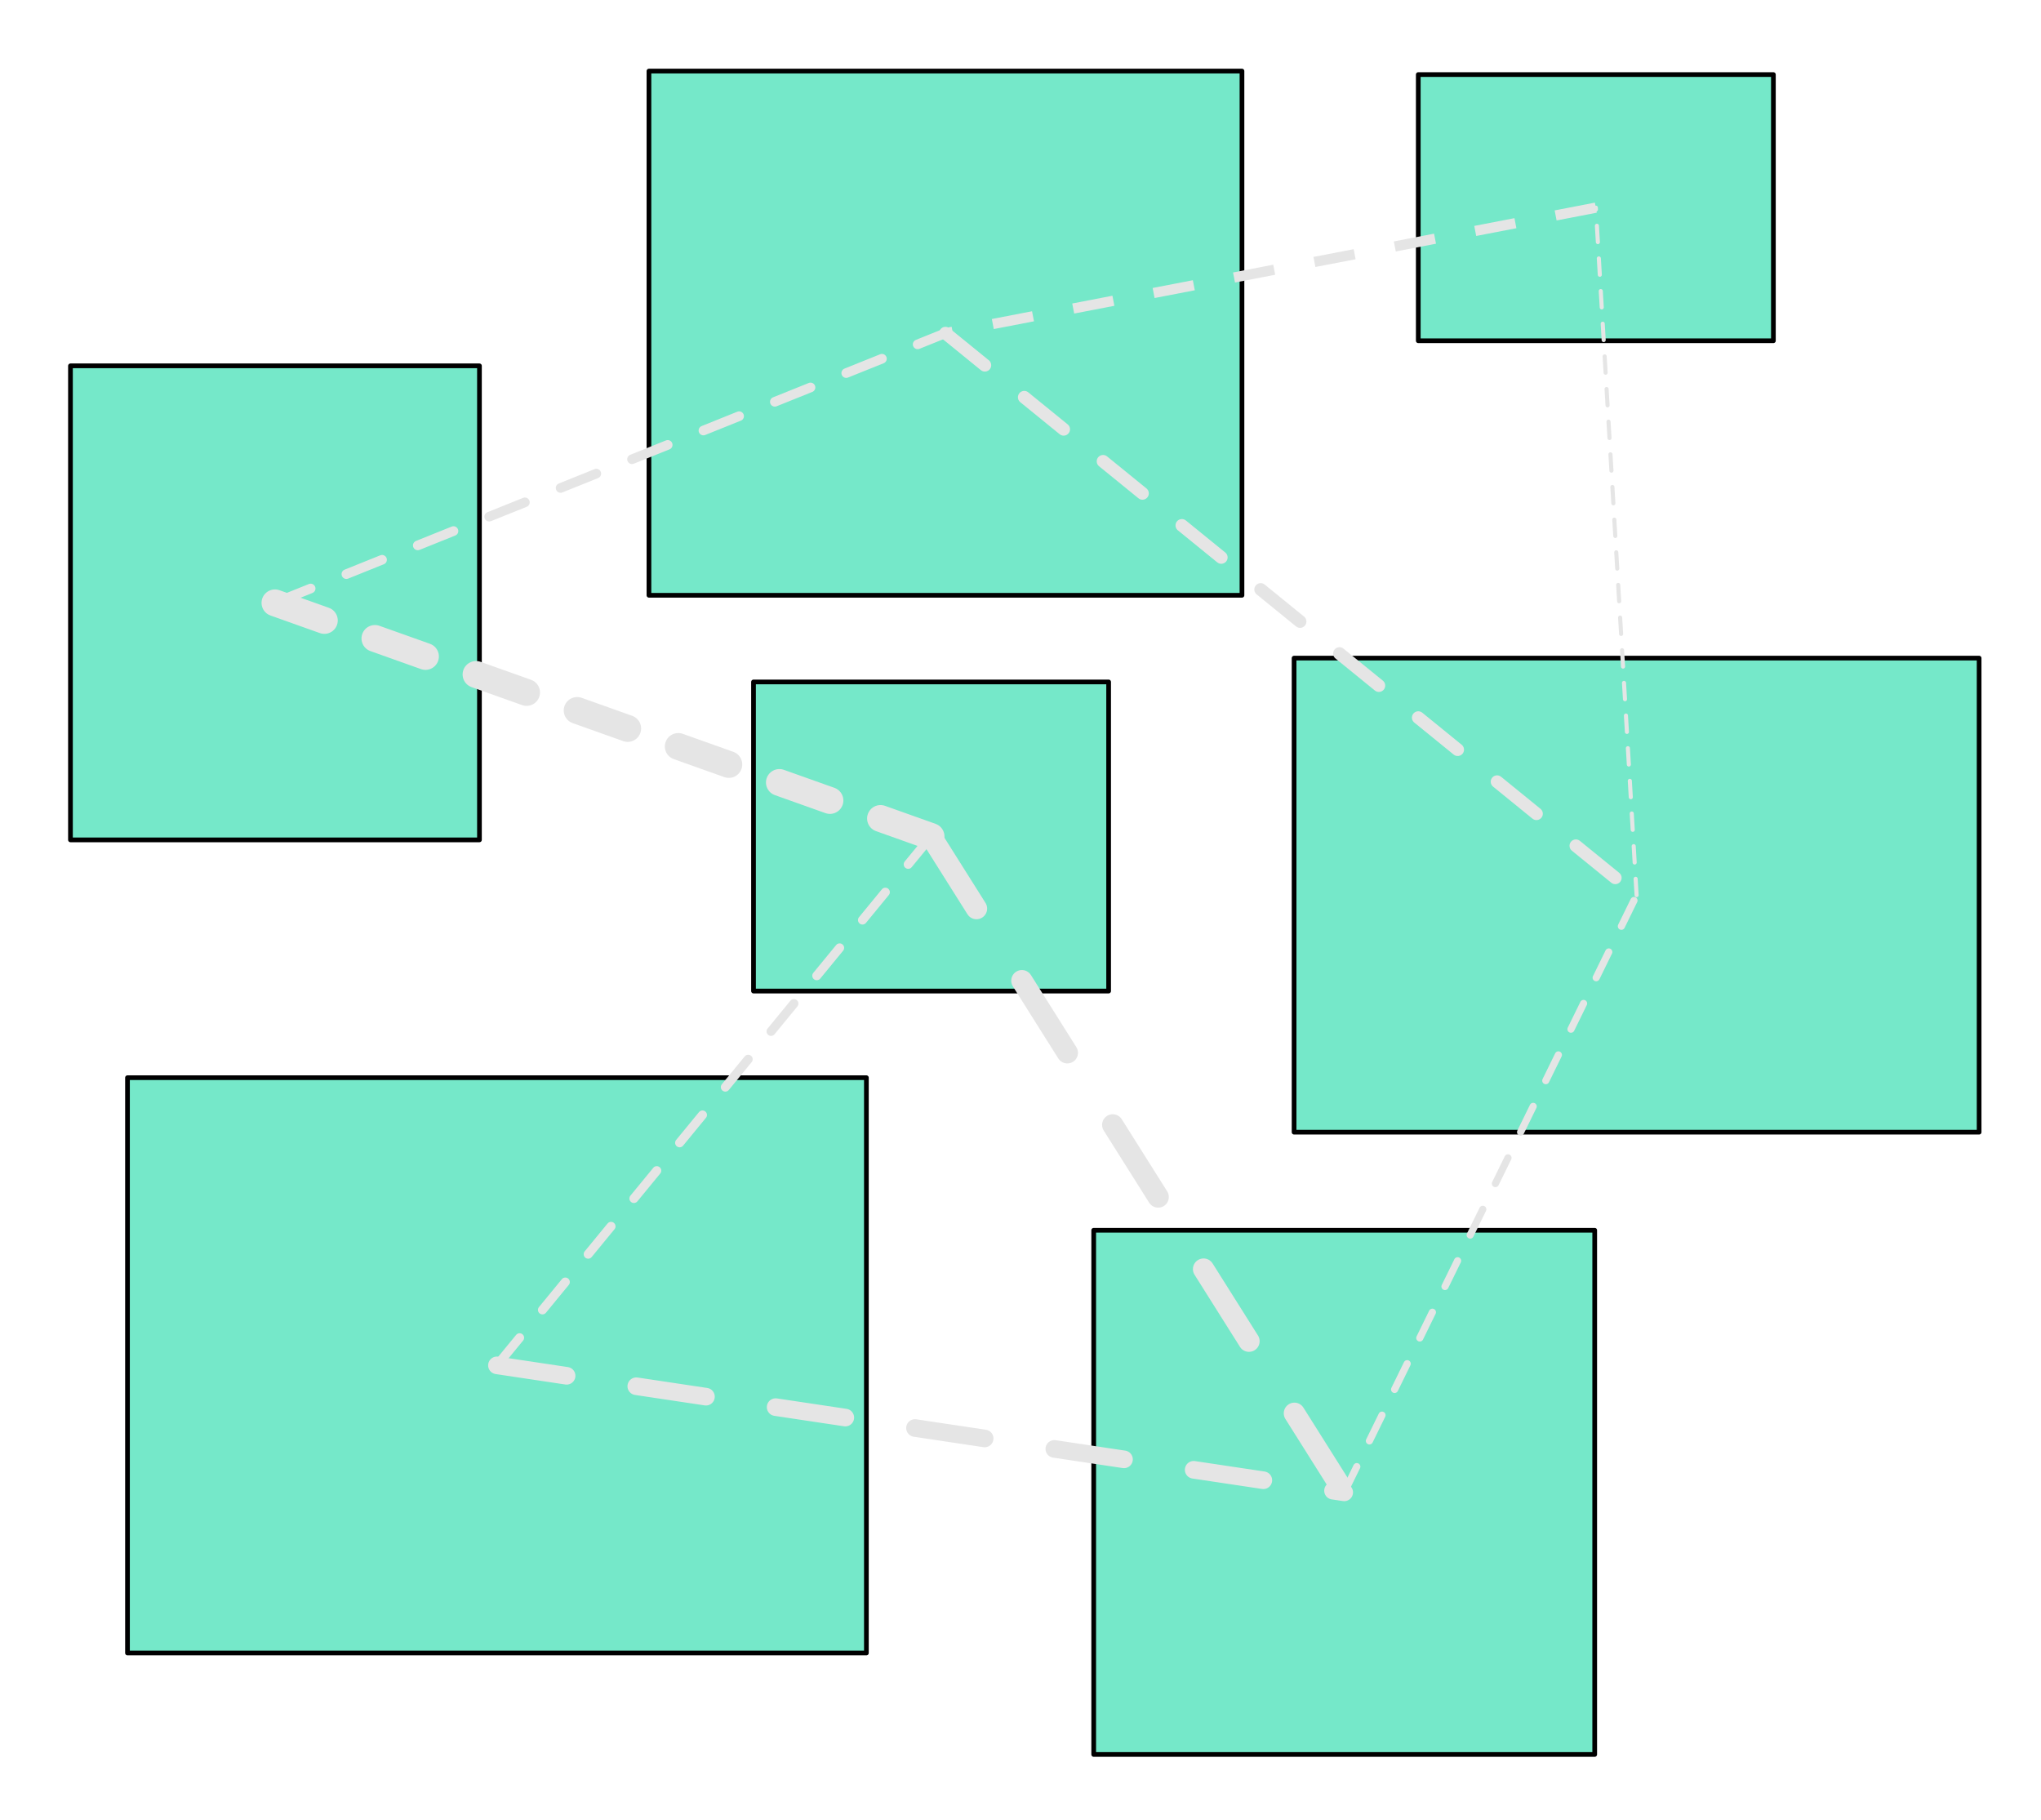
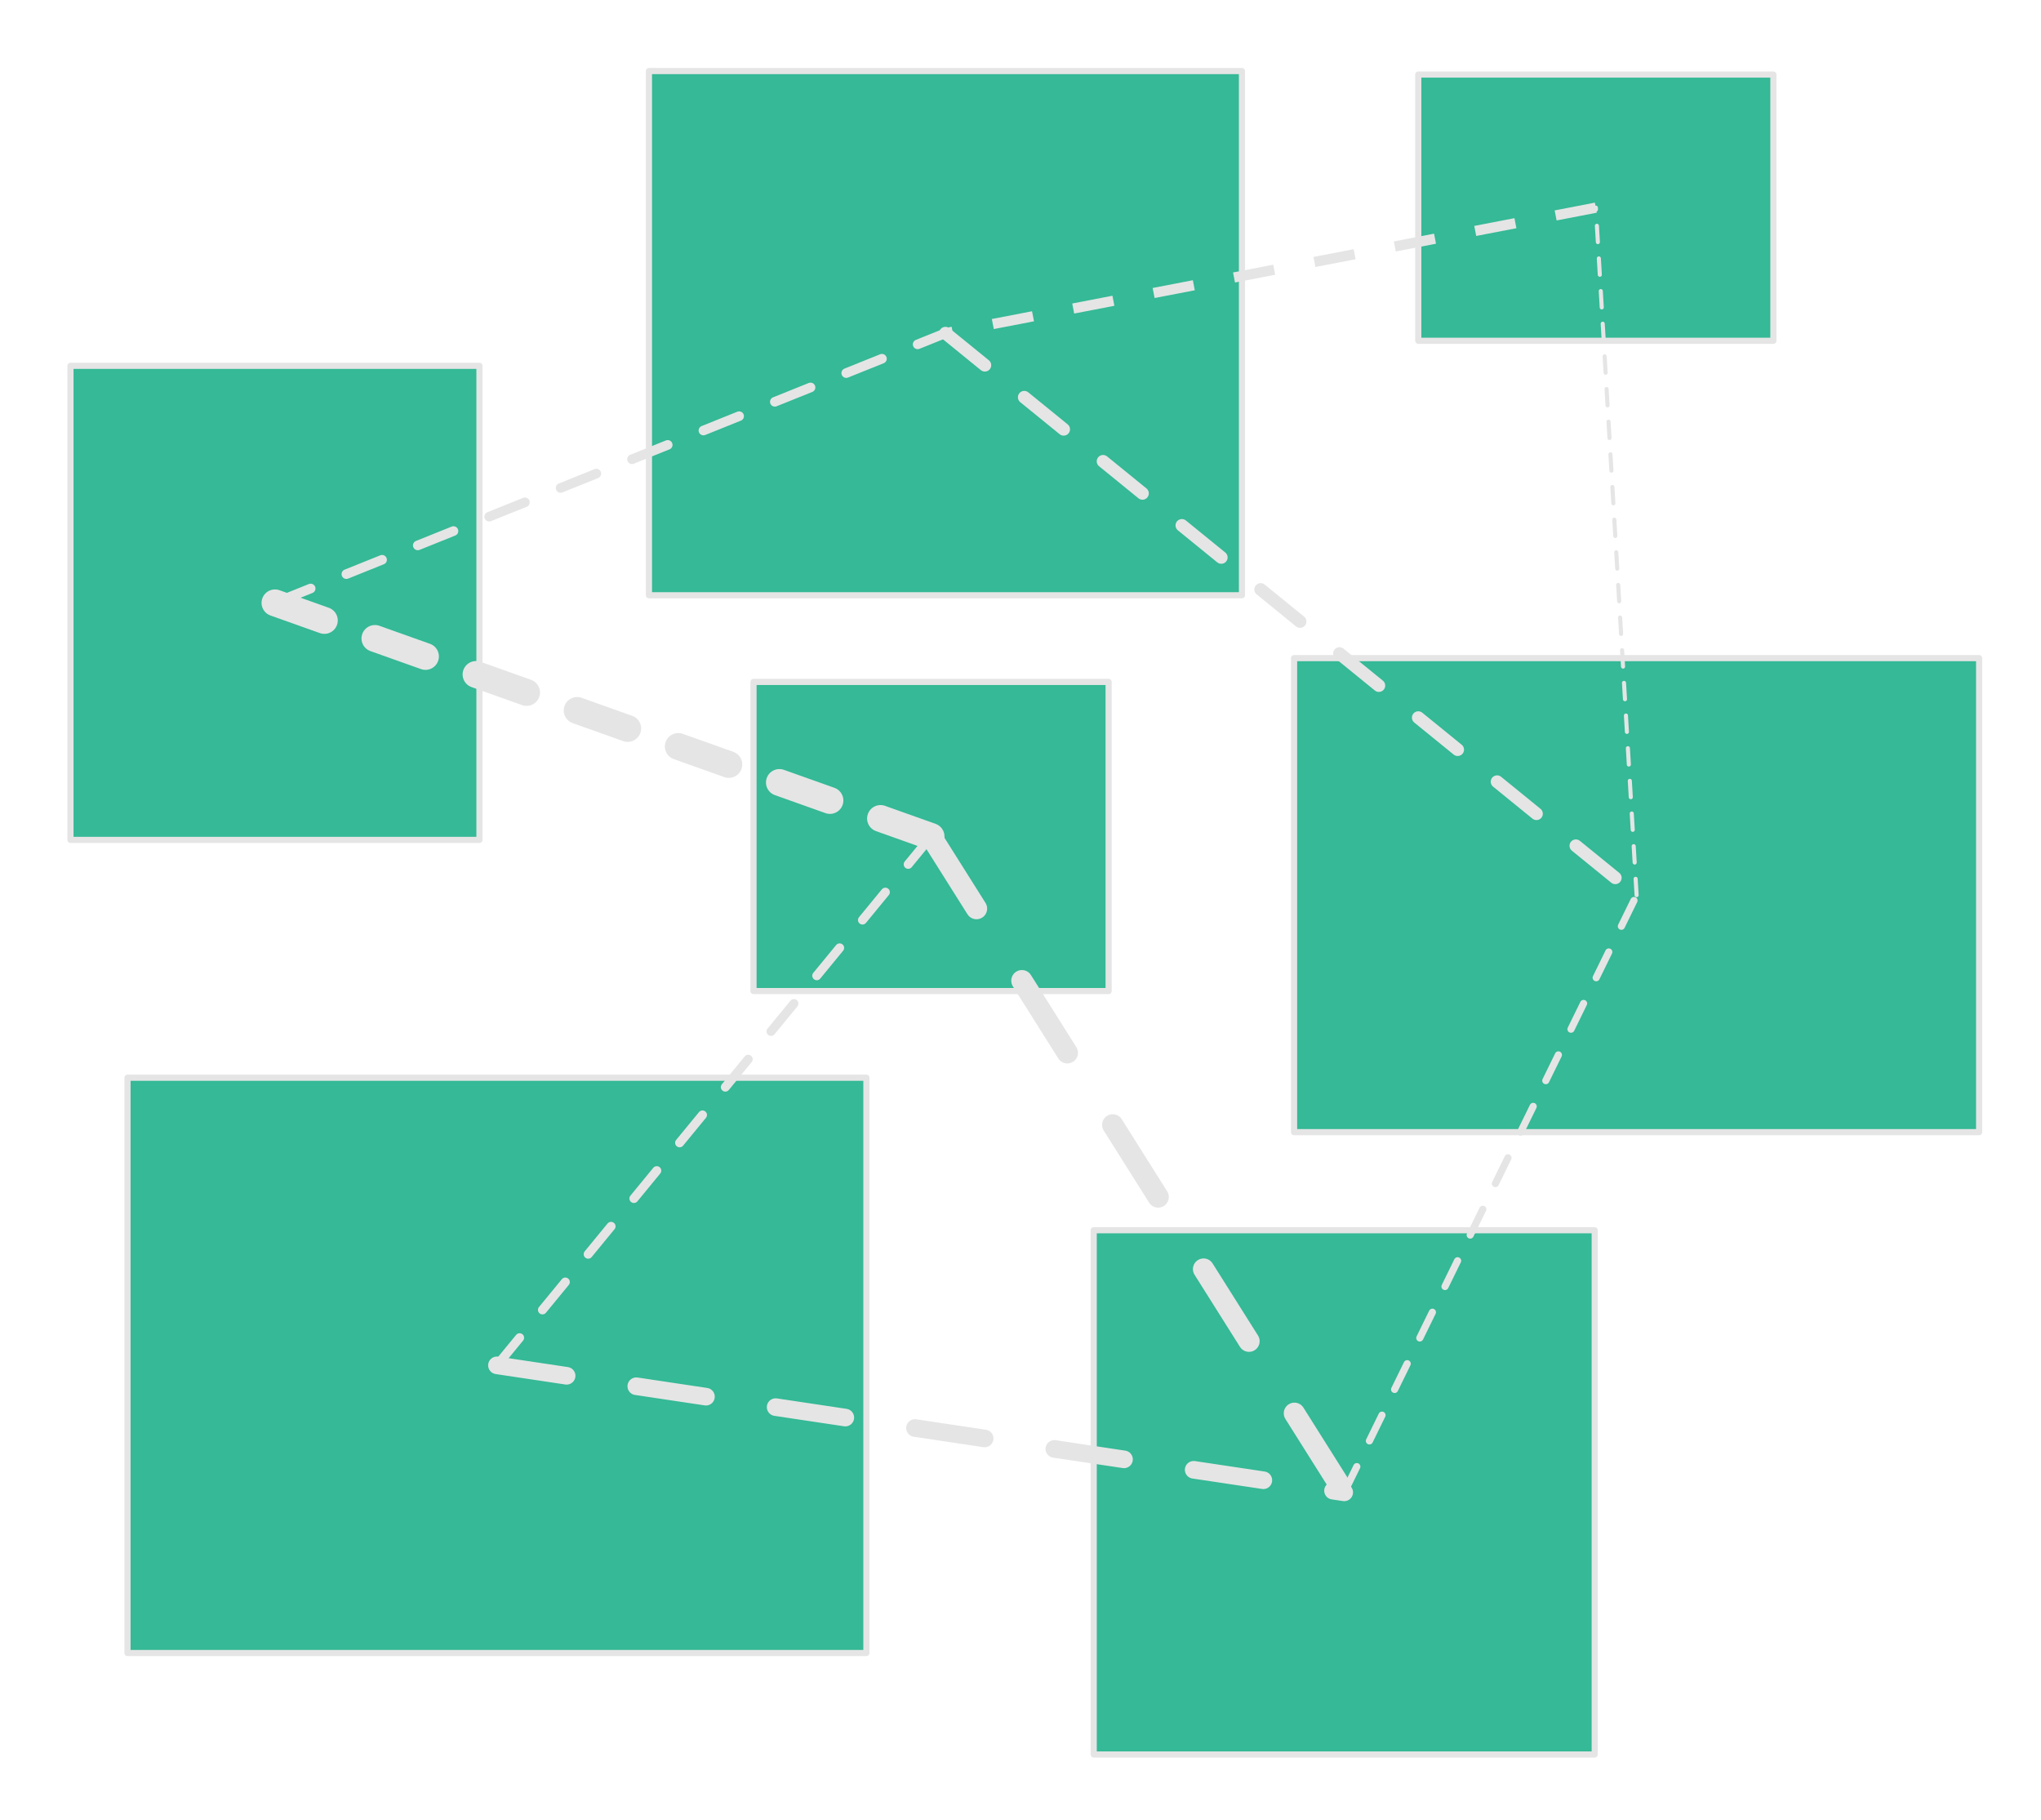
<svg xmlns="http://www.w3.org/2000/svg" width="332mm" height="296mm" viewBox="0 0 332 296" version="1.1" id="svg5">
  <defs id="defs2">
    <rect x="-396.864" y="120.357" width="93.549" height="78.204" id="rect961" />
    <rect x="-396.864" y="120.357" width="93.549" height="78.204" id="rect961-9" />
    <rect x="-396.864" y="120.357" width="93.549" height="78.204" id="rect961-7" />
    <rect x="-396.864" y="120.357" width="93.549" height="78.204" id="rect961-4" />
    <rect x="-396.864" y="120.357" width="93.549" height="78.204" id="rect961-0" />
    <rect x="-396.864" y="120.357" width="93.549" height="78.204" id="rect961-6" />
    <rect x="-396.864" y="120.357" width="93.549" height="78.204" id="rect961-06" />
    <rect x="-396.864" y="120.357" width="93.549" height="78.204" id="rect961-061" />
    <rect x="-396.864" y="120.357" width="93.549" height="78.204" id="rect961-47" />
    <rect x="-396.864" y="120.357" width="93.549" height="78.204" id="rect961-5" />
    <rect x="-396.864" y="120.357" width="93.549" height="78.204" id="rect961-78" />
    <rect x="-396.864" y="120.357" width="93.549" height="78.204" id="rect961-5-8" />
    <rect x="-396.864" y="120.357" width="93.549" height="78.204" id="rect961-4-3" />
    <rect x="-396.864" y="120.357" width="93.549" height="78.204" id="rect961-06-4" />
    <rect x="-396.864" y="120.357" width="93.549" height="78.204" id="rect2212" />
    <rect x="-396.864" y="120.357" width="93.549" height="78.204" id="rect2214" />
    <rect x="-396.864" y="120.357" width="93.549" height="78.204" id="rect2216" />
    <rect x="-396.864" y="120.357" width="93.549" height="78.204" id="rect2218" />
    <rect x="-396.864" y="120.357" width="93.549" height="78.204" id="rect961-6-6" />
    <rect x="-396.864" y="120.357" width="93.549" height="78.204" id="rect961-0-9" />
    <rect x="-396.864" y="120.357" width="93.549" height="78.204" id="rect961-47-6" />
    <rect x="-396.864" y="120.357" width="93.549" height="78.204" id="rect961-061-4" />
    <rect x="-396.864" y="120.357" width="93.549" height="78.204" id="rect961-9-5" />
  </defs>
  <g id="layer1">
-     <rect style="fill:#73e7c8;fill-opacity:0.988;stroke:#000000;stroke-width:0.765;stroke-linejoin:round;stroke-miterlimit:10;stroke-dasharray:none" id="rect363" width="120.194" height="93.57" x="20.738" y="175.28" />
-     <rect style="fill:#73e7c8;fill-opacity:0.988;stroke:#000000;stroke-width:0.765;stroke-linejoin:round;stroke-miterlimit:10;stroke-dasharray:none" id="rect1247" width="57.765" height="50.276" x="122.57" y="110.912" />
-     <rect style="fill:#73e7c8;fill-opacity:0.988;stroke:#000000;stroke-width:0.765;stroke-linejoin:round;stroke-miterlimit:10;stroke-dasharray:none" id="rect1249" width="66.528" height="77.101" x="11.462" y="59.5" />
-     <rect style="fill:#73e7c8;fill-opacity:0.988;stroke:#000000;stroke-width:0.765;stroke-linejoin:round;stroke-miterlimit:10;stroke-dasharray:none" id="rect1251" width="111.431" height="77.101" x="210.503" y="107.039" />
-     <rect style="fill:#73e7c8;fill-opacity:0.988;stroke:#000000;stroke-width:0.765;stroke-linejoin:round;stroke-miterlimit:10;stroke-dasharray:none" id="rect1253" width="57.765" height="43.294" x="230.704" y="12.128" />
-     <rect style="fill:#73e7c8;fill-opacity:0.988;stroke:#000000;stroke-width:0.765;stroke-linejoin:round;stroke-miterlimit:10;stroke-dasharray:none" id="rect1302" width="96.463" height="85.261" x="105.562" y="11.558" />
-     <rect style="fill:#73e7c8;fill-opacity:0.988;stroke:#000000;stroke-width:0.765;stroke-linejoin:round;stroke-miterlimit:10;stroke-dasharray:none" id="rect1304" width="81.496" height="85.261" x="177.908" y="200.092" />
+     <rect style="fill:#35b996;fill-opacity:1;stroke:#e5e5e5;stroke-width:1;stroke-linejoin:round;stroke-miterlimit:10;stroke-dasharray:none;stroke-opacity:1" id="rect363" width="120.194" height="93.57" x="20.738" y="175.28" />
+     <rect style="fill:#35b996;fill-opacity:1;stroke:#e5e5e5;stroke-width:1;stroke-linejoin:round;stroke-miterlimit:10;stroke-dasharray:none;stroke-opacity:1" id="rect1247" width="57.765" height="50.276" x="122.57" y="110.912" />
+     <rect style="fill:#35b996;fill-opacity:1;stroke:#e5e5e5;stroke-width:1;stroke-linejoin:round;stroke-miterlimit:10;stroke-dasharray:none;stroke-opacity:1" id="rect1249" width="66.528" height="77.101" x="11.462" y="59.5" />
+     <rect style="fill:#35b996;fill-opacity:1;stroke:#e5e5e5;stroke-width:1;stroke-linejoin:round;stroke-miterlimit:10;stroke-dasharray:none;stroke-opacity:1" id="rect1251" width="111.431" height="77.101" x="210.503" y="107.039" />
+     <rect style="fill:#35b996;fill-opacity:1;stroke:#e5e5e5;stroke-width:1;stroke-linejoin:round;stroke-miterlimit:10;stroke-dasharray:none;stroke-opacity:1" id="rect1253" width="57.765" height="43.294" x="230.704" y="12.128" />
+     <rect style="fill:#35b996;fill-opacity:1;stroke:#e5e5e5;stroke-width:1;stroke-linejoin:round;stroke-miterlimit:10;stroke-dasharray:none;stroke-opacity:1" id="rect1302" width="96.463" height="85.261" x="105.562" y="11.558" />
+     <rect style="fill:#35b996;fill-opacity:1;stroke:#e5e5e5;stroke-width:1;stroke-linejoin:round;stroke-miterlimit:10;stroke-dasharray:none;stroke-opacity:1" id="rect1304" width="81.496" height="85.261" x="177.908" y="200.092" />
    <path style="fill:none;stroke:#e5e5e5;stroke-width:1.565;stroke-linecap:round;stroke-linejoin:miter;stroke-opacity:1;stroke-dasharray:6.26, 6.26;stroke-dashoffset:0" d="M 44.726,98.05 153.794,54.189" id="path272" />
    <path style="fill:none;stroke:#e5e5e5;stroke-width:1.465;stroke-linecap:round;stroke-linejoin:miter;stroke-opacity:1;stroke-dasharray:5.86, 5.86;stroke-dashoffset:0" d="M 151.452,136.049 80.835,222.064" id="path274" />
    <path style="fill:none;stroke:#e5e5e5;stroke-width:1.165;stroke-linecap:round;stroke-linejoin:miter;stroke-opacity:1;stroke-dasharray:4.66, 4.66;stroke-dashoffset:0" d="m 218.656,242.723 47.563,-97.134" id="path276" />
    <path style="fill:none;stroke:#e5e5e5;stroke-width:1.665;stroke-linecap:butt;stroke-linejoin:miter;stroke-opacity:1;stroke-dasharray:6.66, 6.66;stroke-dashoffset:0" d="M 259.586,33.775 153.794,54.189" id="path278" />
    <path style="fill:none;stroke:#e5e5e5;stroke-width:4.365;stroke-linecap:round;stroke-linejoin:miter;stroke-opacity:1;stroke-dasharray:8.73, 8.73;stroke-dashoffset:0" d="M 151.452,136.049 44.726,98.05" id="path280" />
    <path style="fill:none;stroke:#e5e5e5;stroke-width:2.865;stroke-linecap:round;stroke-linejoin:miter;stroke-opacity:1;stroke-dasharray:11.46, 11.46;stroke-dashoffset:0" d="M 80.835,222.064 218.656,242.723" id="path282" />
    <path style="fill:none;stroke:#e5e5e5;stroke-width:0.665;stroke-linecap:round;stroke-linejoin:miter;stroke-opacity:1;stroke-dasharray:2.66, 2.66;stroke-dashoffset:0" d="M 266.218,145.589 259.586,33.775" id="path284" />
    <path style="fill:none;stroke:#e5e5e5;stroke-width:3.465;stroke-linecap:round;stroke-linejoin:miter;stroke-opacity:1;stroke-dasharray:13.86, 13.86;stroke-dashoffset:0" d="m 151.452,136.049 67.204,106.673" id="path286" />
    <path style="fill:none;stroke:#e5e5e5;stroke-width:2.065;stroke-linecap:round;stroke-linejoin:miter;stroke-opacity:1;stroke-dasharray:8.26, 8.26;stroke-dashoffset:0" d="m 153.794,54.189 112.424,91.4" id="path288" />
  </g>
</svg>
